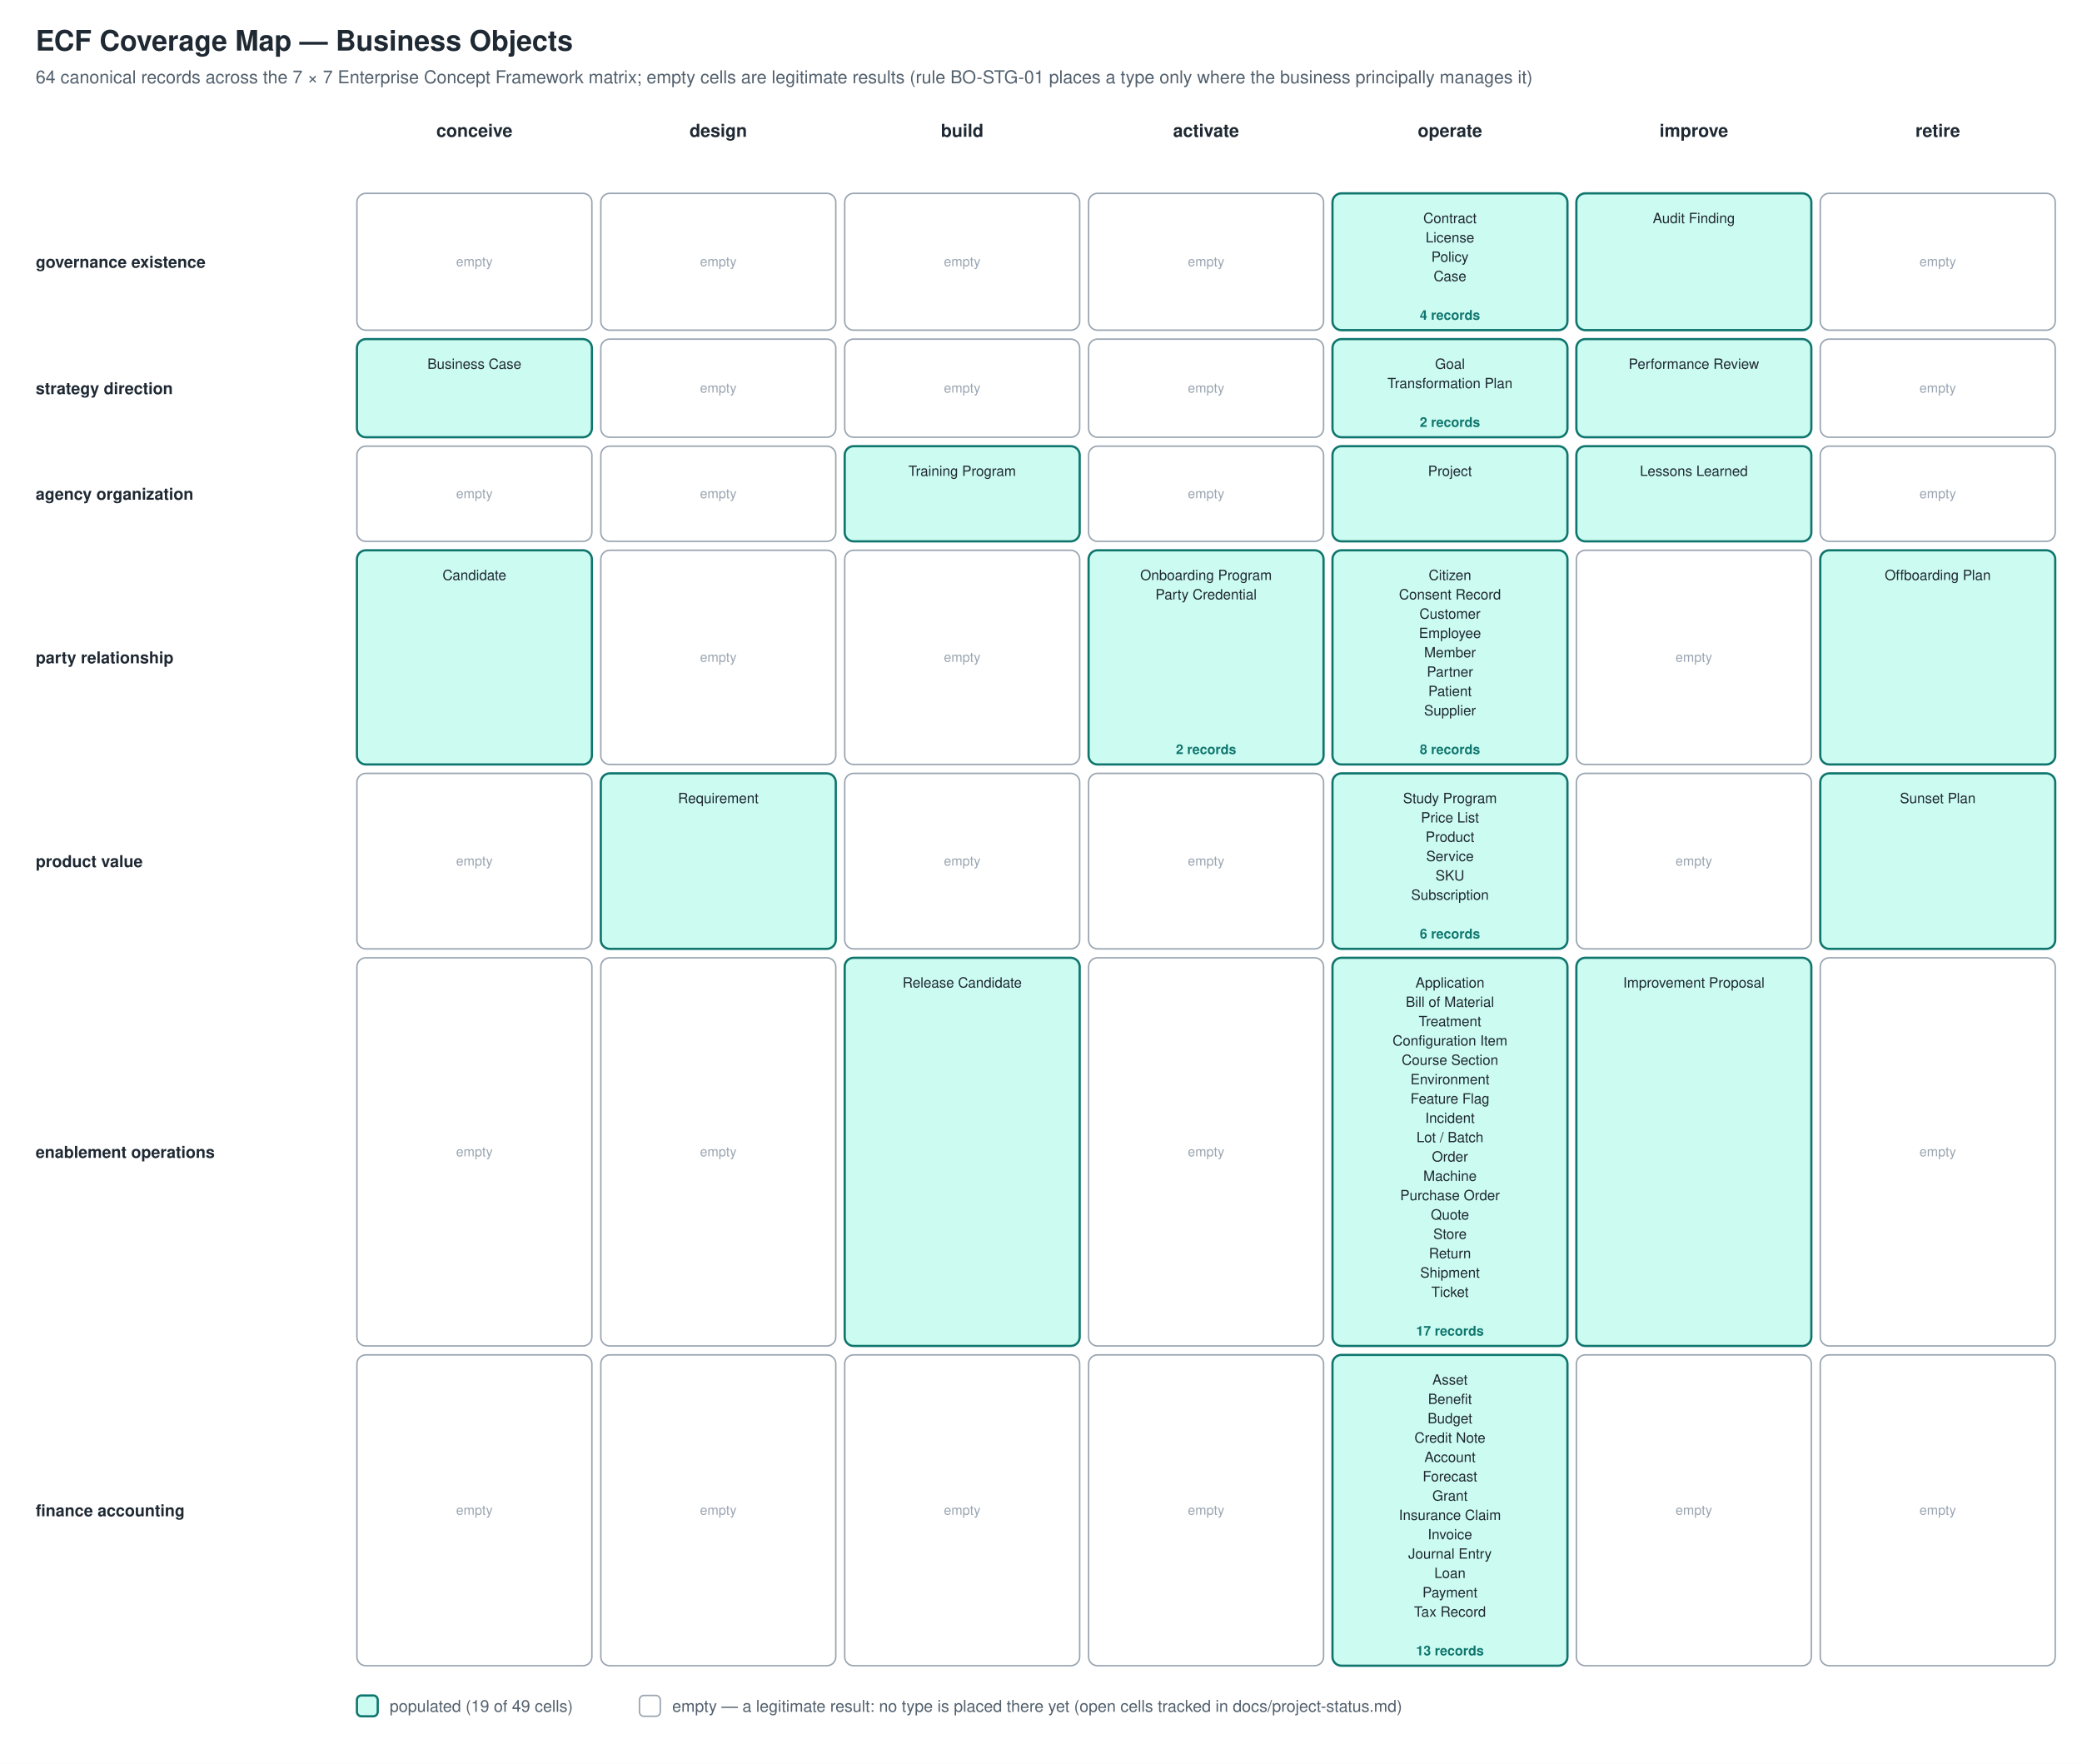
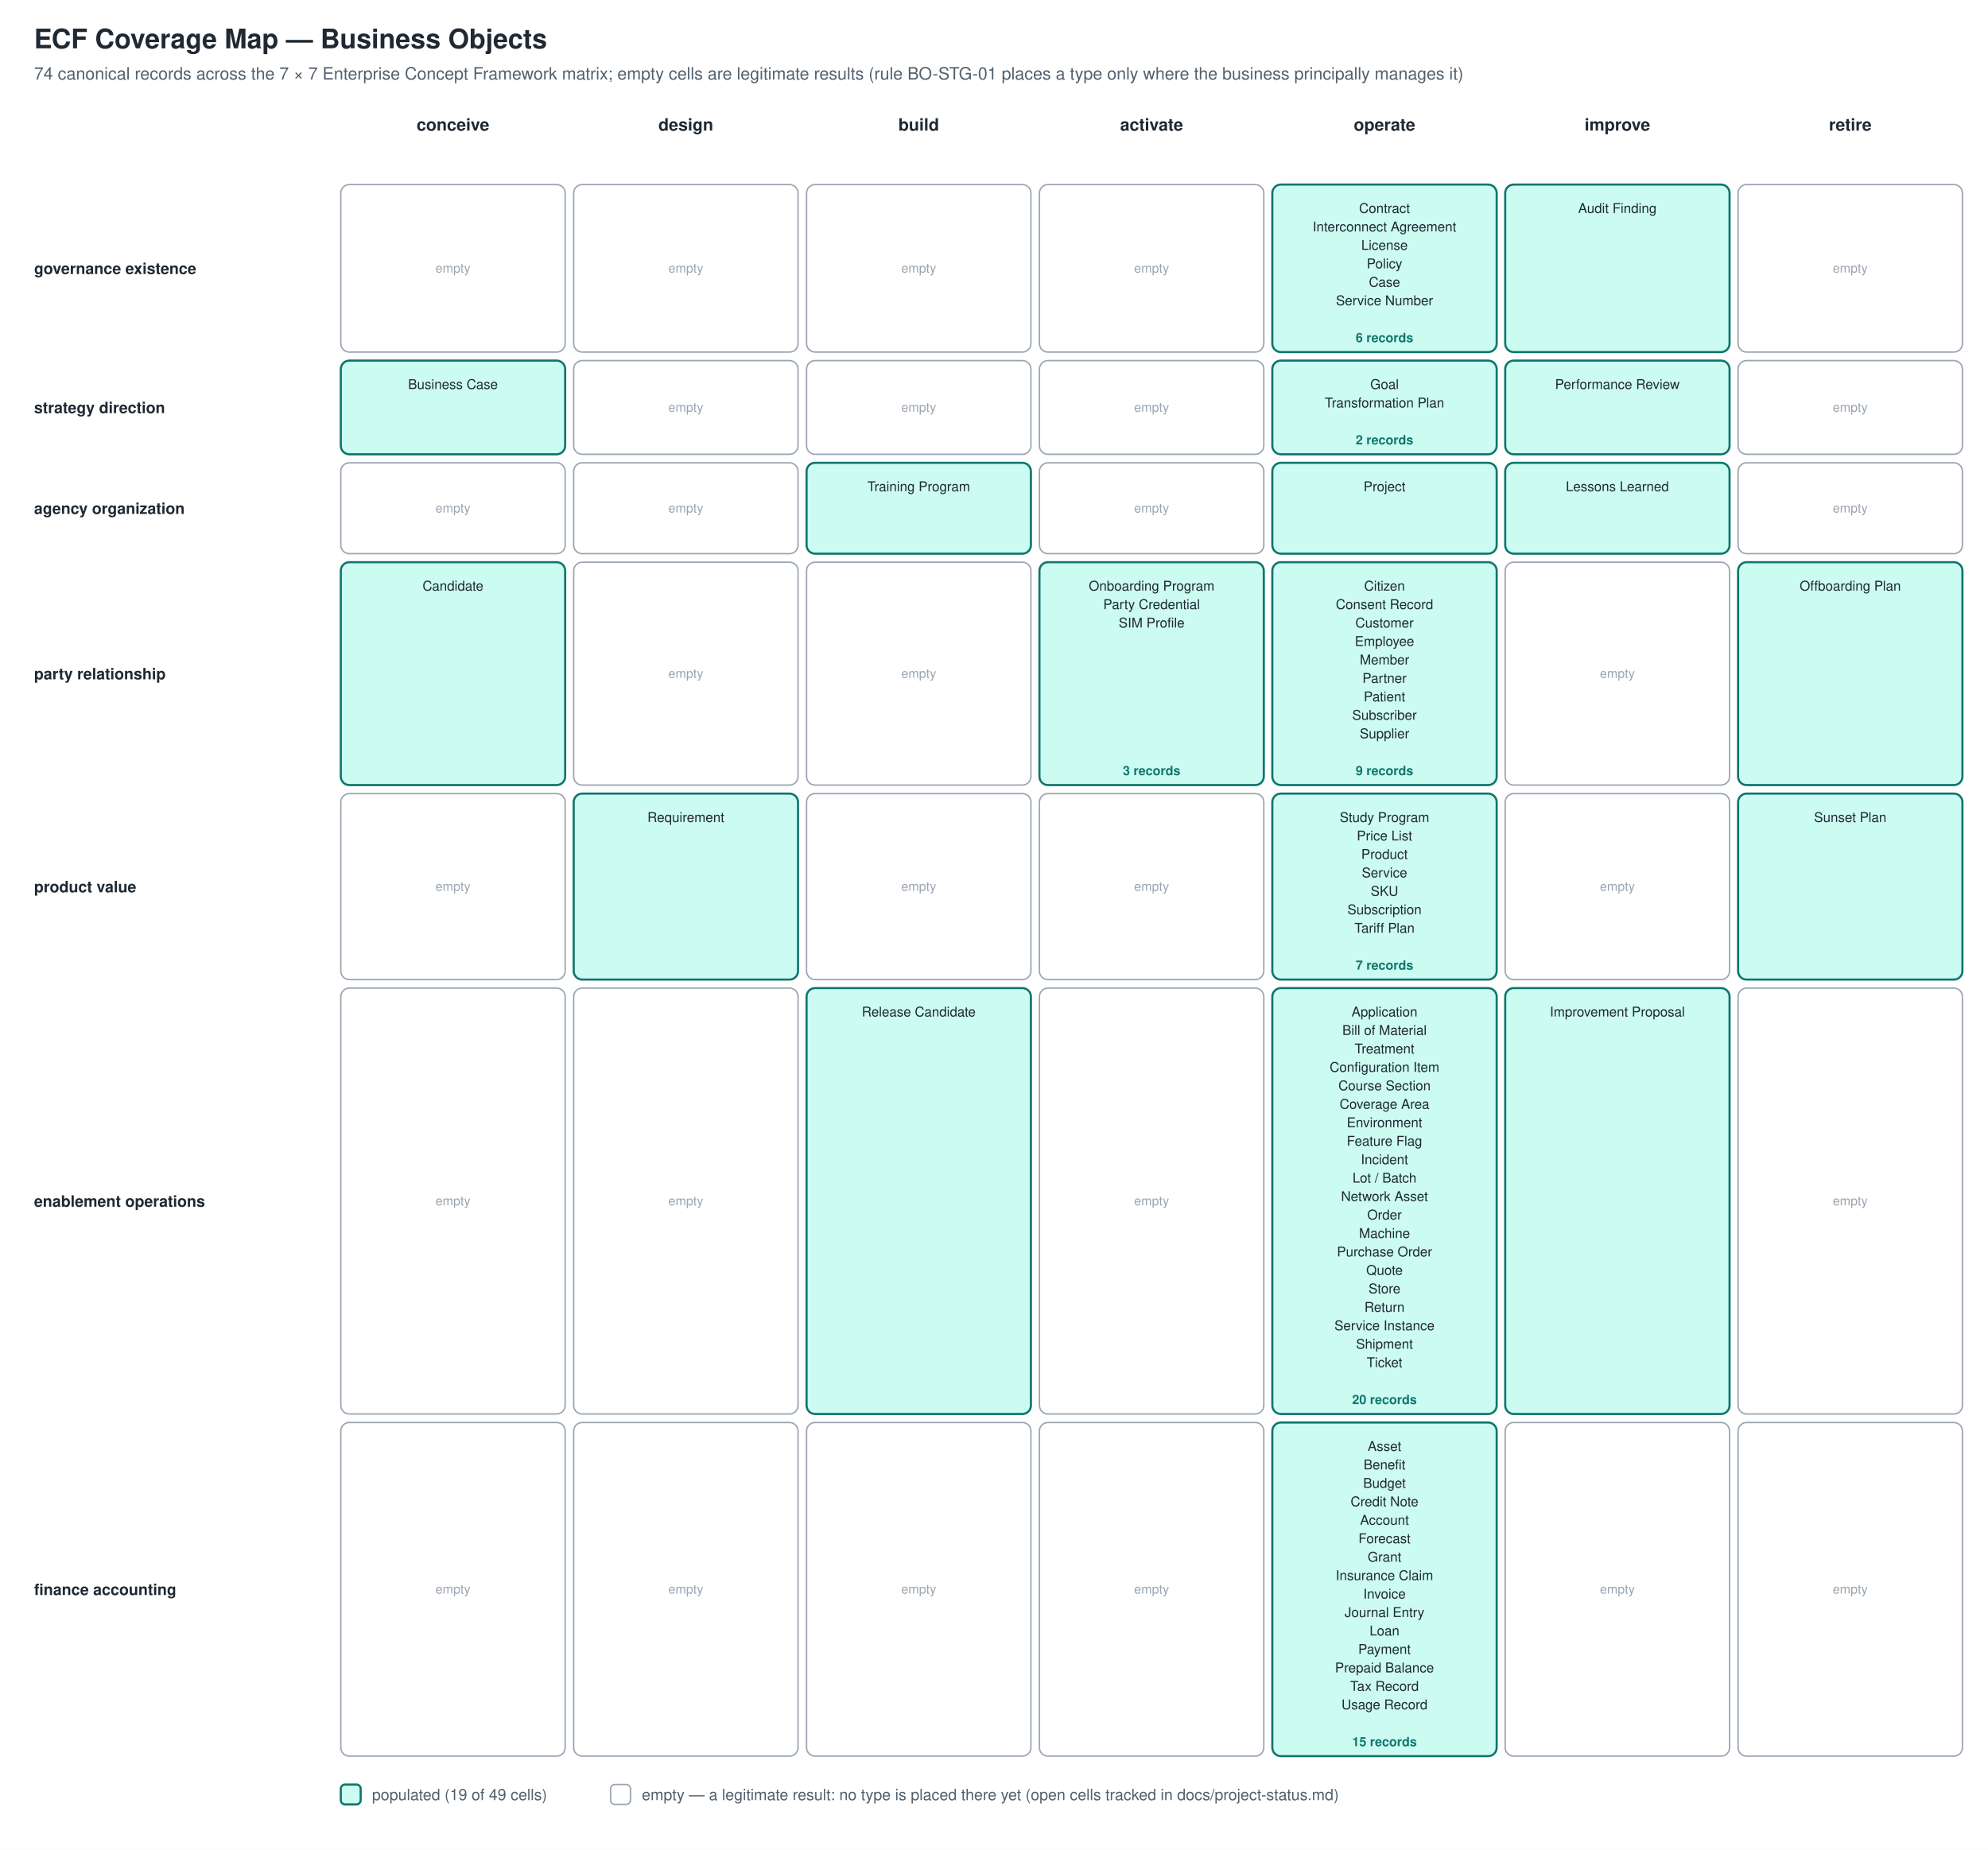
- <svg xmlns="http://www.w3.org/2000/svg" width="1400" height="1186" viewBox="0 0 1400 1186">
-   <rect width="1400" height="1186" fill="#ffffff" />
+ <svg xmlns="http://www.w3.org/2000/svg" width="1400" height="1303" viewBox="0 0 1400 1303">
+   <rect width="1400" height="1303" fill="#ffffff" />
  <text x="24" y="34" font-family="Helvetica,Arial,sans-serif" font-size="19" fill="#1f2933" font-weight="600">ECF Coverage Map — Business Objects</text>
-   <text x="24" y="56" font-family="Helvetica,Arial,sans-serif" font-size="12" fill="#52606d">64 canonical records across the 7 × 7 Enterprise Concept Framework matrix; empty cells are legitimate results (rule BO-STG-01 places a type only where the business principally manages it)</text>
+   <text x="24" y="56" font-family="Helvetica,Arial,sans-serif" font-size="12" fill="#52606d">74 canonical records across the 7 × 7 Enterprise Concept Framework matrix; empty cells are legitimate results (rule BO-STG-01 places a type only where the business principally manages it)</text>
  <text x="319.0" y="92" font-family="Helvetica,Arial,sans-serif" font-size="12" fill="#1f2933" text-anchor="middle" font-weight="600">conceive</text>
  <text x="483.0" y="92" font-family="Helvetica,Arial,sans-serif" font-size="12" fill="#1f2933" text-anchor="middle" font-weight="600">design</text>
  <text x="647.0" y="92" font-family="Helvetica,Arial,sans-serif" font-size="12" fill="#1f2933" text-anchor="middle" font-weight="600">build</text>
  <text x="811.0" y="92" font-family="Helvetica,Arial,sans-serif" font-size="12" fill="#1f2933" text-anchor="middle" font-weight="600">activate</text>
  <text x="975.0" y="92" font-family="Helvetica,Arial,sans-serif" font-size="12" fill="#1f2933" text-anchor="middle" font-weight="600">operate</text>
  <text x="1139.0" y="92" font-family="Helvetica,Arial,sans-serif" font-size="12" fill="#1f2933" text-anchor="middle" font-weight="600">improve</text>
  <text x="1303.0" y="92" font-family="Helvetica,Arial,sans-serif" font-size="12" fill="#1f2933" text-anchor="middle" font-weight="600">retire</text>
-   <text x="24" y="180.0" font-family="Helvetica,Arial,sans-serif" font-size="11" fill="#1f2933" font-weight="600">governance existence</text>
-   <rect x="240" y="130" width="158" height="92" rx="6" fill="#ffffff" stroke="#9aa5b1" stroke-width="1" />
-   <text x="319.0" y="179.0" font-family="Helvetica,Arial,sans-serif" font-size="9" fill="#9aa5b1" text-anchor="middle">empty</text>
-   <rect x="404" y="130" width="158" height="92" rx="6" fill="#ffffff" stroke="#9aa5b1" stroke-width="1" />
-   <text x="483.0" y="179.0" font-family="Helvetica,Arial,sans-serif" font-size="9" fill="#9aa5b1" text-anchor="middle">empty</text>
-   <rect x="568" y="130" width="158" height="92" rx="6" fill="#ffffff" stroke="#9aa5b1" stroke-width="1" />
-   <text x="647.0" y="179.0" font-family="Helvetica,Arial,sans-serif" font-size="9" fill="#9aa5b1" text-anchor="middle">empty</text>
-   <rect x="732" y="130" width="158" height="92" rx="6" fill="#ffffff" stroke="#9aa5b1" stroke-width="1" />
-   <text x="811.0" y="179.0" font-family="Helvetica,Arial,sans-serif" font-size="9" fill="#9aa5b1" text-anchor="middle">empty</text>
-   <rect x="896" y="130" width="158" height="92" rx="6" fill="#ccfbf1" stroke="#0f766e" stroke-width="1.5" />
+   <text x="24" y="193.0" font-family="Helvetica,Arial,sans-serif" font-size="11" fill="#1f2933" font-weight="600">governance existence</text>
+   <rect x="240" y="130" width="158" height="118" rx="6" fill="#ffffff" stroke="#9aa5b1" stroke-width="1" />
+   <text x="319.0" y="192.0" font-family="Helvetica,Arial,sans-serif" font-size="9" fill="#9aa5b1" text-anchor="middle">empty</text>
+   <rect x="404" y="130" width="158" height="118" rx="6" fill="#ffffff" stroke="#9aa5b1" stroke-width="1" />
+   <text x="483.0" y="192.0" font-family="Helvetica,Arial,sans-serif" font-size="9" fill="#9aa5b1" text-anchor="middle">empty</text>
+   <rect x="568" y="130" width="158" height="118" rx="6" fill="#ffffff" stroke="#9aa5b1" stroke-width="1" />
+   <text x="647.0" y="192.0" font-family="Helvetica,Arial,sans-serif" font-size="9" fill="#9aa5b1" text-anchor="middle">empty</text>
+   <rect x="732" y="130" width="158" height="118" rx="6" fill="#ffffff" stroke="#9aa5b1" stroke-width="1" />
+   <text x="811.0" y="192.0" font-family="Helvetica,Arial,sans-serif" font-size="9" fill="#9aa5b1" text-anchor="middle">empty</text>
+   <rect x="896" y="130" width="158" height="118" rx="6" fill="#ccfbf1" stroke="#0f766e" stroke-width="1.5" />
  <text x="975.0" y="150" font-family="Helvetica,Arial,sans-serif" font-size="9.5" fill="#1f2933" text-anchor="middle">Contract</text>
-   <text x="975.0" y="163" font-family="Helvetica,Arial,sans-serif" font-size="9.5" fill="#1f2933" text-anchor="middle">License</text>
-   <text x="975.0" y="176" font-family="Helvetica,Arial,sans-serif" font-size="9.5" fill="#1f2933" text-anchor="middle">Policy</text>
-   <text x="975.0" y="189" font-family="Helvetica,Arial,sans-serif" font-size="9.5" fill="#1f2933" text-anchor="middle">Case</text>
-   <text x="975.0" y="215" font-family="Helvetica,Arial,sans-serif" font-size="9" fill="#0f766e" text-anchor="middle" font-weight="600">4 records</text>
-   <rect x="1060" y="130" width="158" height="92" rx="6" fill="#ccfbf1" stroke="#0f766e" stroke-width="1.5" />
+   <text x="975.0" y="163" font-family="Helvetica,Arial,sans-serif" font-size="9.5" fill="#1f2933" text-anchor="middle">Interconnect Agreement</text>
+   <text x="975.0" y="176" font-family="Helvetica,Arial,sans-serif" font-size="9.5" fill="#1f2933" text-anchor="middle">License</text>
+   <text x="975.0" y="189" font-family="Helvetica,Arial,sans-serif" font-size="9.5" fill="#1f2933" text-anchor="middle">Policy</text>
+   <text x="975.0" y="202" font-family="Helvetica,Arial,sans-serif" font-size="9.5" fill="#1f2933" text-anchor="middle">Case</text>
+   <text x="975.0" y="215" font-family="Helvetica,Arial,sans-serif" font-size="9.5" fill="#1f2933" text-anchor="middle">Service Number</text>
+   <text x="975.0" y="241" font-family="Helvetica,Arial,sans-serif" font-size="9" fill="#0f766e" text-anchor="middle" font-weight="600">6 records</text>
+   <rect x="1060" y="130" width="158" height="118" rx="6" fill="#ccfbf1" stroke="#0f766e" stroke-width="1.5" />
  <text x="1139.0" y="150" font-family="Helvetica,Arial,sans-serif" font-size="9.5" fill="#1f2933" text-anchor="middle">Audit Finding</text>
-   <rect x="1224" y="130" width="158" height="92" rx="6" fill="#ffffff" stroke="#9aa5b1" stroke-width="1" />
-   <text x="1303.0" y="179.0" font-family="Helvetica,Arial,sans-serif" font-size="9" fill="#9aa5b1" text-anchor="middle">empty</text>
-   <text x="24" y="265.0" font-family="Helvetica,Arial,sans-serif" font-size="11" fill="#1f2933" font-weight="600">strategy direction</text>
-   <rect x="240" y="228" width="158" height="66" rx="6" fill="#ccfbf1" stroke="#0f766e" stroke-width="1.5" />
-   <text x="319.0" y="248" font-family="Helvetica,Arial,sans-serif" font-size="9.5" fill="#1f2933" text-anchor="middle">Business Case</text>
-   <rect x="404" y="228" width="158" height="66" rx="6" fill="#ffffff" stroke="#9aa5b1" stroke-width="1" />
-   <text x="483.0" y="264.0" font-family="Helvetica,Arial,sans-serif" font-size="9" fill="#9aa5b1" text-anchor="middle">empty</text>
-   <rect x="568" y="228" width="158" height="66" rx="6" fill="#ffffff" stroke="#9aa5b1" stroke-width="1" />
-   <text x="647.0" y="264.0" font-family="Helvetica,Arial,sans-serif" font-size="9" fill="#9aa5b1" text-anchor="middle">empty</text>
-   <rect x="732" y="228" width="158" height="66" rx="6" fill="#ffffff" stroke="#9aa5b1" stroke-width="1" />
-   <text x="811.0" y="264.0" font-family="Helvetica,Arial,sans-serif" font-size="9" fill="#9aa5b1" text-anchor="middle">empty</text>
-   <rect x="896" y="228" width="158" height="66" rx="6" fill="#ccfbf1" stroke="#0f766e" stroke-width="1.5" />
-   <text x="975.0" y="248" font-family="Helvetica,Arial,sans-serif" font-size="9.5" fill="#1f2933" text-anchor="middle">Goal</text>
-   <text x="975.0" y="261" font-family="Helvetica,Arial,sans-serif" font-size="9.5" fill="#1f2933" text-anchor="middle">Transformation Plan</text>
-   <text x="975.0" y="287" font-family="Helvetica,Arial,sans-serif" font-size="9" fill="#0f766e" text-anchor="middle" font-weight="600">2 records</text>
-   <rect x="1060" y="228" width="158" height="66" rx="6" fill="#ccfbf1" stroke="#0f766e" stroke-width="1.5" />
-   <text x="1139.0" y="248" font-family="Helvetica,Arial,sans-serif" font-size="9.5" fill="#1f2933" text-anchor="middle">Performance Review</text>
-   <rect x="1224" y="228" width="158" height="66" rx="6" fill="#ffffff" stroke="#9aa5b1" stroke-width="1" />
-   <text x="1303.0" y="264.0" font-family="Helvetica,Arial,sans-serif" font-size="9" fill="#9aa5b1" text-anchor="middle">empty</text>
-   <text x="24" y="336.0" font-family="Helvetica,Arial,sans-serif" font-size="11" fill="#1f2933" font-weight="600">agency organization</text>
-   <rect x="240" y="300" width="158" height="64" rx="6" fill="#ffffff" stroke="#9aa5b1" stroke-width="1" />
-   <text x="319.0" y="335.0" font-family="Helvetica,Arial,sans-serif" font-size="9" fill="#9aa5b1" text-anchor="middle">empty</text>
-   <rect x="404" y="300" width="158" height="64" rx="6" fill="#ffffff" stroke="#9aa5b1" stroke-width="1" />
-   <text x="483.0" y="335.0" font-family="Helvetica,Arial,sans-serif" font-size="9" fill="#9aa5b1" text-anchor="middle">empty</text>
-   <rect x="568" y="300" width="158" height="64" rx="6" fill="#ccfbf1" stroke="#0f766e" stroke-width="1.5" />
-   <text x="647.0" y="320" font-family="Helvetica,Arial,sans-serif" font-size="9.5" fill="#1f2933" text-anchor="middle">Training Program</text>
-   <rect x="732" y="300" width="158" height="64" rx="6" fill="#ffffff" stroke="#9aa5b1" stroke-width="1" />
-   <text x="811.0" y="335.0" font-family="Helvetica,Arial,sans-serif" font-size="9" fill="#9aa5b1" text-anchor="middle">empty</text>
-   <rect x="896" y="300" width="158" height="64" rx="6" fill="#ccfbf1" stroke="#0f766e" stroke-width="1.5" />
-   <text x="975.0" y="320" font-family="Helvetica,Arial,sans-serif" font-size="9.5" fill="#1f2933" text-anchor="middle">Project</text>
-   <rect x="1060" y="300" width="158" height="64" rx="6" fill="#ccfbf1" stroke="#0f766e" stroke-width="1.5" />
-   <text x="1139.0" y="320" font-family="Helvetica,Arial,sans-serif" font-size="9.5" fill="#1f2933" text-anchor="middle">Lessons Learned</text>
-   <rect x="1224" y="300" width="158" height="64" rx="6" fill="#ffffff" stroke="#9aa5b1" stroke-width="1" />
-   <text x="1303.0" y="335.0" font-family="Helvetica,Arial,sans-serif" font-size="9" fill="#9aa5b1" text-anchor="middle">empty</text>
-   <text x="24" y="446.0" font-family="Helvetica,Arial,sans-serif" font-size="11" fill="#1f2933" font-weight="600">party relationship</text>
-   <rect x="240" y="370" width="158" height="144" rx="6" fill="#ccfbf1" stroke="#0f766e" stroke-width="1.5" />
-   <text x="319.0" y="390" font-family="Helvetica,Arial,sans-serif" font-size="9.5" fill="#1f2933" text-anchor="middle">Candidate</text>
-   <rect x="404" y="370" width="158" height="144" rx="6" fill="#ffffff" stroke="#9aa5b1" stroke-width="1" />
-   <text x="483.0" y="445.0" font-family="Helvetica,Arial,sans-serif" font-size="9" fill="#9aa5b1" text-anchor="middle">empty</text>
-   <rect x="568" y="370" width="158" height="144" rx="6" fill="#ffffff" stroke="#9aa5b1" stroke-width="1" />
-   <text x="647.0" y="445.0" font-family="Helvetica,Arial,sans-serif" font-size="9" fill="#9aa5b1" text-anchor="middle">empty</text>
-   <rect x="732" y="370" width="158" height="144" rx="6" fill="#ccfbf1" stroke="#0f766e" stroke-width="1.5" />
-   <text x="811.0" y="390" font-family="Helvetica,Arial,sans-serif" font-size="9.5" fill="#1f2933" text-anchor="middle">Onboarding Program</text>
-   <text x="811.0" y="403" font-family="Helvetica,Arial,sans-serif" font-size="9.5" fill="#1f2933" text-anchor="middle">Party Credential</text>
-   <text x="811.0" y="507" font-family="Helvetica,Arial,sans-serif" font-size="9" fill="#0f766e" text-anchor="middle" font-weight="600">2 records</text>
-   <rect x="896" y="370" width="158" height="144" rx="6" fill="#ccfbf1" stroke="#0f766e" stroke-width="1.5" />
-   <text x="975.0" y="390" font-family="Helvetica,Arial,sans-serif" font-size="9.5" fill="#1f2933" text-anchor="middle">Citizen</text>
-   <text x="975.0" y="403" font-family="Helvetica,Arial,sans-serif" font-size="9.5" fill="#1f2933" text-anchor="middle">Consent Record</text>
-   <text x="975.0" y="416" font-family="Helvetica,Arial,sans-serif" font-size="9.5" fill="#1f2933" text-anchor="middle">Customer</text>
-   <text x="975.0" y="429" font-family="Helvetica,Arial,sans-serif" font-size="9.5" fill="#1f2933" text-anchor="middle">Employee</text>
-   <text x="975.0" y="442" font-family="Helvetica,Arial,sans-serif" font-size="9.5" fill="#1f2933" text-anchor="middle">Member</text>
-   <text x="975.0" y="455" font-family="Helvetica,Arial,sans-serif" font-size="9.5" fill="#1f2933" text-anchor="middle">Partner</text>
-   <text x="975.0" y="468" font-family="Helvetica,Arial,sans-serif" font-size="9.5" fill="#1f2933" text-anchor="middle">Patient</text>
-   <text x="975.0" y="481" font-family="Helvetica,Arial,sans-serif" font-size="9.5" fill="#1f2933" text-anchor="middle">Supplier</text>
-   <text x="975.0" y="507" font-family="Helvetica,Arial,sans-serif" font-size="9" fill="#0f766e" text-anchor="middle" font-weight="600">8 records</text>
-   <rect x="1060" y="370" width="158" height="144" rx="6" fill="#ffffff" stroke="#9aa5b1" stroke-width="1" />
-   <text x="1139.0" y="445.0" font-family="Helvetica,Arial,sans-serif" font-size="9" fill="#9aa5b1" text-anchor="middle">empty</text>
-   <rect x="1224" y="370" width="158" height="144" rx="6" fill="#ccfbf1" stroke="#0f766e" stroke-width="1.5" />
-   <text x="1303.0" y="390" font-family="Helvetica,Arial,sans-serif" font-size="9.5" fill="#1f2933" text-anchor="middle">Offboarding Plan</text>
-   <text x="24" y="583.0" font-family="Helvetica,Arial,sans-serif" font-size="11" fill="#1f2933" font-weight="600">product value</text>
-   <rect x="240" y="520" width="158" height="118" rx="6" fill="#ffffff" stroke="#9aa5b1" stroke-width="1" />
-   <text x="319.0" y="582.0" font-family="Helvetica,Arial,sans-serif" font-size="9" fill="#9aa5b1" text-anchor="middle">empty</text>
-   <rect x="404" y="520" width="158" height="118" rx="6" fill="#ccfbf1" stroke="#0f766e" stroke-width="1.5" />
-   <text x="483.0" y="540" font-family="Helvetica,Arial,sans-serif" font-size="9.5" fill="#1f2933" text-anchor="middle">Requirement</text>
-   <rect x="568" y="520" width="158" height="118" rx="6" fill="#ffffff" stroke="#9aa5b1" stroke-width="1" />
-   <text x="647.0" y="582.0" font-family="Helvetica,Arial,sans-serif" font-size="9" fill="#9aa5b1" text-anchor="middle">empty</text>
-   <rect x="732" y="520" width="158" height="118" rx="6" fill="#ffffff" stroke="#9aa5b1" stroke-width="1" />
-   <text x="811.0" y="582.0" font-family="Helvetica,Arial,sans-serif" font-size="9" fill="#9aa5b1" text-anchor="middle">empty</text>
-   <rect x="896" y="520" width="158" height="118" rx="6" fill="#ccfbf1" stroke="#0f766e" stroke-width="1.5" />
-   <text x="975.0" y="540" font-family="Helvetica,Arial,sans-serif" font-size="9.5" fill="#1f2933" text-anchor="middle">Study Program</text>
-   <text x="975.0" y="553" font-family="Helvetica,Arial,sans-serif" font-size="9.5" fill="#1f2933" text-anchor="middle">Price List</text>
-   <text x="975.0" y="566" font-family="Helvetica,Arial,sans-serif" font-size="9.5" fill="#1f2933" text-anchor="middle">Product</text>
-   <text x="975.0" y="579" font-family="Helvetica,Arial,sans-serif" font-size="9.5" fill="#1f2933" text-anchor="middle">Service</text>
-   <text x="975.0" y="592" font-family="Helvetica,Arial,sans-serif" font-size="9.5" fill="#1f2933" text-anchor="middle">SKU</text>
-   <text x="975.0" y="605" font-family="Helvetica,Arial,sans-serif" font-size="9.5" fill="#1f2933" text-anchor="middle">Subscription</text>
-   <text x="975.0" y="631" font-family="Helvetica,Arial,sans-serif" font-size="9" fill="#0f766e" text-anchor="middle" font-weight="600">6 records</text>
-   <rect x="1060" y="520" width="158" height="118" rx="6" fill="#ffffff" stroke="#9aa5b1" stroke-width="1" />
-   <text x="1139.0" y="582.0" font-family="Helvetica,Arial,sans-serif" font-size="9" fill="#9aa5b1" text-anchor="middle">empty</text>
-   <rect x="1224" y="520" width="158" height="118" rx="6" fill="#ccfbf1" stroke="#0f766e" stroke-width="1.5" />
-   <text x="1303.0" y="540" font-family="Helvetica,Arial,sans-serif" font-size="9.5" fill="#1f2933" text-anchor="middle">Sunset Plan</text>
-   <text x="24" y="778.5" font-family="Helvetica,Arial,sans-serif" font-size="11" fill="#1f2933" font-weight="600">enablement operations</text>
-   <rect x="240" y="644" width="158" height="261" rx="6" fill="#ffffff" stroke="#9aa5b1" stroke-width="1" />
-   <text x="319.0" y="777.5" font-family="Helvetica,Arial,sans-serif" font-size="9" fill="#9aa5b1" text-anchor="middle">empty</text>
-   <rect x="404" y="644" width="158" height="261" rx="6" fill="#ffffff" stroke="#9aa5b1" stroke-width="1" />
-   <text x="483.0" y="777.5" font-family="Helvetica,Arial,sans-serif" font-size="9" fill="#9aa5b1" text-anchor="middle">empty</text>
-   <rect x="568" y="644" width="158" height="261" rx="6" fill="#ccfbf1" stroke="#0f766e" stroke-width="1.5" />
-   <text x="647.0" y="664" font-family="Helvetica,Arial,sans-serif" font-size="9.5" fill="#1f2933" text-anchor="middle">Release Candidate</text>
-   <rect x="732" y="644" width="158" height="261" rx="6" fill="#ffffff" stroke="#9aa5b1" stroke-width="1" />
-   <text x="811.0" y="777.5" font-family="Helvetica,Arial,sans-serif" font-size="9" fill="#9aa5b1" text-anchor="middle">empty</text>
-   <rect x="896" y="644" width="158" height="261" rx="6" fill="#ccfbf1" stroke="#0f766e" stroke-width="1.5" />
-   <text x="975.0" y="664" font-family="Helvetica,Arial,sans-serif" font-size="9.5" fill="#1f2933" text-anchor="middle">Application</text>
-   <text x="975.0" y="677" font-family="Helvetica,Arial,sans-serif" font-size="9.5" fill="#1f2933" text-anchor="middle">Bill of Material</text>
-   <text x="975.0" y="690" font-family="Helvetica,Arial,sans-serif" font-size="9.5" fill="#1f2933" text-anchor="middle">Treatment</text>
-   <text x="975.0" y="703" font-family="Helvetica,Arial,sans-serif" font-size="9.5" fill="#1f2933" text-anchor="middle">Configuration Item</text>
-   <text x="975.0" y="716" font-family="Helvetica,Arial,sans-serif" font-size="9.5" fill="#1f2933" text-anchor="middle">Course Section</text>
-   <text x="975.0" y="729" font-family="Helvetica,Arial,sans-serif" font-size="9.5" fill="#1f2933" text-anchor="middle">Environment</text>
-   <text x="975.0" y="742" font-family="Helvetica,Arial,sans-serif" font-size="9.5" fill="#1f2933" text-anchor="middle">Feature Flag</text>
-   <text x="975.0" y="755" font-family="Helvetica,Arial,sans-serif" font-size="9.5" fill="#1f2933" text-anchor="middle">Incident</text>
-   <text x="975.0" y="768" font-family="Helvetica,Arial,sans-serif" font-size="9.5" fill="#1f2933" text-anchor="middle">Lot / Batch</text>
-   <text x="975.0" y="781" font-family="Helvetica,Arial,sans-serif" font-size="9.5" fill="#1f2933" text-anchor="middle">Order</text>
-   <text x="975.0" y="794" font-family="Helvetica,Arial,sans-serif" font-size="9.5" fill="#1f2933" text-anchor="middle">Machine</text>
-   <text x="975.0" y="807" font-family="Helvetica,Arial,sans-serif" font-size="9.5" fill="#1f2933" text-anchor="middle">Purchase Order</text>
-   <text x="975.0" y="820" font-family="Helvetica,Arial,sans-serif" font-size="9.5" fill="#1f2933" text-anchor="middle">Quote</text>
-   <text x="975.0" y="833" font-family="Helvetica,Arial,sans-serif" font-size="9.5" fill="#1f2933" text-anchor="middle">Store</text>
-   <text x="975.0" y="846" font-family="Helvetica,Arial,sans-serif" font-size="9.5" fill="#1f2933" text-anchor="middle">Return</text>
-   <text x="975.0" y="859" font-family="Helvetica,Arial,sans-serif" font-size="9.5" fill="#1f2933" text-anchor="middle">Shipment</text>
-   <text x="975.0" y="872" font-family="Helvetica,Arial,sans-serif" font-size="9.5" fill="#1f2933" text-anchor="middle">Ticket</text>
-   <text x="975.0" y="898" font-family="Helvetica,Arial,sans-serif" font-size="9" fill="#0f766e" text-anchor="middle" font-weight="600">17 records</text>
-   <rect x="1060" y="644" width="158" height="261" rx="6" fill="#ccfbf1" stroke="#0f766e" stroke-width="1.5" />
-   <text x="1139.0" y="664" font-family="Helvetica,Arial,sans-serif" font-size="9.5" fill="#1f2933" text-anchor="middle">Improvement Proposal</text>
-   <rect x="1224" y="644" width="158" height="261" rx="6" fill="#ffffff" stroke="#9aa5b1" stroke-width="1" />
-   <text x="1303.0" y="777.5" font-family="Helvetica,Arial,sans-serif" font-size="9" fill="#9aa5b1" text-anchor="middle">empty</text>
-   <text x="24" y="1019.5" font-family="Helvetica,Arial,sans-serif" font-size="11" fill="#1f2933" font-weight="600">finance accounting</text>
-   <rect x="240" y="911" width="158" height="209" rx="6" fill="#ffffff" stroke="#9aa5b1" stroke-width="1" />
-   <text x="319.0" y="1018.5" font-family="Helvetica,Arial,sans-serif" font-size="9" fill="#9aa5b1" text-anchor="middle">empty</text>
-   <rect x="404" y="911" width="158" height="209" rx="6" fill="#ffffff" stroke="#9aa5b1" stroke-width="1" />
-   <text x="483.0" y="1018.5" font-family="Helvetica,Arial,sans-serif" font-size="9" fill="#9aa5b1" text-anchor="middle">empty</text>
-   <rect x="568" y="911" width="158" height="209" rx="6" fill="#ffffff" stroke="#9aa5b1" stroke-width="1" />
-   <text x="647.0" y="1018.5" font-family="Helvetica,Arial,sans-serif" font-size="9" fill="#9aa5b1" text-anchor="middle">empty</text>
-   <rect x="732" y="911" width="158" height="209" rx="6" fill="#ffffff" stroke="#9aa5b1" stroke-width="1" />
-   <text x="811.0" y="1018.5" font-family="Helvetica,Arial,sans-serif" font-size="9" fill="#9aa5b1" text-anchor="middle">empty</text>
-   <rect x="896" y="911" width="158" height="209" rx="6" fill="#ccfbf1" stroke="#0f766e" stroke-width="1.5" />
-   <text x="975.0" y="931" font-family="Helvetica,Arial,sans-serif" font-size="9.5" fill="#1f2933" text-anchor="middle">Asset</text>
-   <text x="975.0" y="944" font-family="Helvetica,Arial,sans-serif" font-size="9.5" fill="#1f2933" text-anchor="middle">Benefit</text>
-   <text x="975.0" y="957" font-family="Helvetica,Arial,sans-serif" font-size="9.5" fill="#1f2933" text-anchor="middle">Budget</text>
-   <text x="975.0" y="970" font-family="Helvetica,Arial,sans-serif" font-size="9.5" fill="#1f2933" text-anchor="middle">Credit Note</text>
-   <text x="975.0" y="983" font-family="Helvetica,Arial,sans-serif" font-size="9.5" fill="#1f2933" text-anchor="middle">Account</text>
-   <text x="975.0" y="996" font-family="Helvetica,Arial,sans-serif" font-size="9.5" fill="#1f2933" text-anchor="middle">Forecast</text>
-   <text x="975.0" y="1009" font-family="Helvetica,Arial,sans-serif" font-size="9.5" fill="#1f2933" text-anchor="middle">Grant</text>
-   <text x="975.0" y="1022" font-family="Helvetica,Arial,sans-serif" font-size="9.5" fill="#1f2933" text-anchor="middle">Insurance Claim</text>
-   <text x="975.0" y="1035" font-family="Helvetica,Arial,sans-serif" font-size="9.5" fill="#1f2933" text-anchor="middle">Invoice</text>
-   <text x="975.0" y="1048" font-family="Helvetica,Arial,sans-serif" font-size="9.5" fill="#1f2933" text-anchor="middle">Journal Entry</text>
-   <text x="975.0" y="1061" font-family="Helvetica,Arial,sans-serif" font-size="9.5" fill="#1f2933" text-anchor="middle">Loan</text>
-   <text x="975.0" y="1074" font-family="Helvetica,Arial,sans-serif" font-size="9.5" fill="#1f2933" text-anchor="middle">Payment</text>
-   <text x="975.0" y="1087" font-family="Helvetica,Arial,sans-serif" font-size="9.5" fill="#1f2933" text-anchor="middle">Tax Record</text>
-   <text x="975.0" y="1113" font-family="Helvetica,Arial,sans-serif" font-size="9" fill="#0f766e" text-anchor="middle" font-weight="600">13 records</text>
-   <rect x="1060" y="911" width="158" height="209" rx="6" fill="#ffffff" stroke="#9aa5b1" stroke-width="1" />
-   <text x="1139.0" y="1018.5" font-family="Helvetica,Arial,sans-serif" font-size="9" fill="#9aa5b1" text-anchor="middle">empty</text>
-   <rect x="1224" y="911" width="158" height="209" rx="6" fill="#ffffff" stroke="#9aa5b1" stroke-width="1" />
-   <text x="1303.0" y="1018.5" font-family="Helvetica,Arial,sans-serif" font-size="9" fill="#9aa5b1" text-anchor="middle">empty</text>
-   <rect x="240" y="1140" width="14" height="14" rx="3" fill="#ccfbf1" stroke="#0f766e" stroke-width="1.5" />
-   <text x="262" y="1151" font-family="Helvetica,Arial,sans-serif" font-size="11" fill="#52606d">populated (19 of 49 cells)</text>
-   <rect x="430" y="1140" width="14" height="14" rx="3" fill="#ffffff" stroke="#9aa5b1" stroke-width="1" />
-   <text x="452" y="1151" font-family="Helvetica,Arial,sans-serif" font-size="11" fill="#52606d">empty — a legitimate result: no type is placed there yet (open cells tracked in docs/project-status.md)</text>
+   <rect x="1224" y="130" width="158" height="118" rx="6" fill="#ffffff" stroke="#9aa5b1" stroke-width="1" />
+   <text x="1303.0" y="192.0" font-family="Helvetica,Arial,sans-serif" font-size="9" fill="#9aa5b1" text-anchor="middle">empty</text>
+   <text x="24" y="291.0" font-family="Helvetica,Arial,sans-serif" font-size="11" fill="#1f2933" font-weight="600">strategy direction</text>
+   <rect x="240" y="254" width="158" height="66" rx="6" fill="#ccfbf1" stroke="#0f766e" stroke-width="1.5" />
+   <text x="319.0" y="274" font-family="Helvetica,Arial,sans-serif" font-size="9.5" fill="#1f2933" text-anchor="middle">Business Case</text>
+   <rect x="404" y="254" width="158" height="66" rx="6" fill="#ffffff" stroke="#9aa5b1" stroke-width="1" />
+   <text x="483.0" y="290.0" font-family="Helvetica,Arial,sans-serif" font-size="9" fill="#9aa5b1" text-anchor="middle">empty</text>
+   <rect x="568" y="254" width="158" height="66" rx="6" fill="#ffffff" stroke="#9aa5b1" stroke-width="1" />
+   <text x="647.0" y="290.0" font-family="Helvetica,Arial,sans-serif" font-size="9" fill="#9aa5b1" text-anchor="middle">empty</text>
+   <rect x="732" y="254" width="158" height="66" rx="6" fill="#ffffff" stroke="#9aa5b1" stroke-width="1" />
+   <text x="811.0" y="290.0" font-family="Helvetica,Arial,sans-serif" font-size="9" fill="#9aa5b1" text-anchor="middle">empty</text>
+   <rect x="896" y="254" width="158" height="66" rx="6" fill="#ccfbf1" stroke="#0f766e" stroke-width="1.5" />
+   <text x="975.0" y="274" font-family="Helvetica,Arial,sans-serif" font-size="9.5" fill="#1f2933" text-anchor="middle">Goal</text>
+   <text x="975.0" y="287" font-family="Helvetica,Arial,sans-serif" font-size="9.5" fill="#1f2933" text-anchor="middle">Transformation Plan</text>
+   <text x="975.0" y="313" font-family="Helvetica,Arial,sans-serif" font-size="9" fill="#0f766e" text-anchor="middle" font-weight="600">2 records</text>
+   <rect x="1060" y="254" width="158" height="66" rx="6" fill="#ccfbf1" stroke="#0f766e" stroke-width="1.5" />
+   <text x="1139.0" y="274" font-family="Helvetica,Arial,sans-serif" font-size="9.5" fill="#1f2933" text-anchor="middle">Performance Review</text>
+   <rect x="1224" y="254" width="158" height="66" rx="6" fill="#ffffff" stroke="#9aa5b1" stroke-width="1" />
+   <text x="1303.0" y="290.0" font-family="Helvetica,Arial,sans-serif" font-size="9" fill="#9aa5b1" text-anchor="middle">empty</text>
+   <text x="24" y="362.0" font-family="Helvetica,Arial,sans-serif" font-size="11" fill="#1f2933" font-weight="600">agency organization</text>
+   <rect x="240" y="326" width="158" height="64" rx="6" fill="#ffffff" stroke="#9aa5b1" stroke-width="1" />
+   <text x="319.0" y="361.0" font-family="Helvetica,Arial,sans-serif" font-size="9" fill="#9aa5b1" text-anchor="middle">empty</text>
+   <rect x="404" y="326" width="158" height="64" rx="6" fill="#ffffff" stroke="#9aa5b1" stroke-width="1" />
+   <text x="483.0" y="361.0" font-family="Helvetica,Arial,sans-serif" font-size="9" fill="#9aa5b1" text-anchor="middle">empty</text>
+   <rect x="568" y="326" width="158" height="64" rx="6" fill="#ccfbf1" stroke="#0f766e" stroke-width="1.5" />
+   <text x="647.0" y="346" font-family="Helvetica,Arial,sans-serif" font-size="9.5" fill="#1f2933" text-anchor="middle">Training Program</text>
+   <rect x="732" y="326" width="158" height="64" rx="6" fill="#ffffff" stroke="#9aa5b1" stroke-width="1" />
+   <text x="811.0" y="361.0" font-family="Helvetica,Arial,sans-serif" font-size="9" fill="#9aa5b1" text-anchor="middle">empty</text>
+   <rect x="896" y="326" width="158" height="64" rx="6" fill="#ccfbf1" stroke="#0f766e" stroke-width="1.5" />
+   <text x="975.0" y="346" font-family="Helvetica,Arial,sans-serif" font-size="9.5" fill="#1f2933" text-anchor="middle">Project</text>
+   <rect x="1060" y="326" width="158" height="64" rx="6" fill="#ccfbf1" stroke="#0f766e" stroke-width="1.5" />
+   <text x="1139.0" y="346" font-family="Helvetica,Arial,sans-serif" font-size="9.5" fill="#1f2933" text-anchor="middle">Lessons Learned</text>
+   <rect x="1224" y="326" width="158" height="64" rx="6" fill="#ffffff" stroke="#9aa5b1" stroke-width="1" />
+   <text x="1303.0" y="361.0" font-family="Helvetica,Arial,sans-serif" font-size="9" fill="#9aa5b1" text-anchor="middle">empty</text>
+   <text x="24" y="478.5" font-family="Helvetica,Arial,sans-serif" font-size="11" fill="#1f2933" font-weight="600">party relationship</text>
+   <rect x="240" y="396" width="158" height="157" rx="6" fill="#ccfbf1" stroke="#0f766e" stroke-width="1.5" />
+   <text x="319.0" y="416" font-family="Helvetica,Arial,sans-serif" font-size="9.5" fill="#1f2933" text-anchor="middle">Candidate</text>
+   <rect x="404" y="396" width="158" height="157" rx="6" fill="#ffffff" stroke="#9aa5b1" stroke-width="1" />
+   <text x="483.0" y="477.5" font-family="Helvetica,Arial,sans-serif" font-size="9" fill="#9aa5b1" text-anchor="middle">empty</text>
+   <rect x="568" y="396" width="158" height="157" rx="6" fill="#ffffff" stroke="#9aa5b1" stroke-width="1" />
+   <text x="647.0" y="477.5" font-family="Helvetica,Arial,sans-serif" font-size="9" fill="#9aa5b1" text-anchor="middle">empty</text>
+   <rect x="732" y="396" width="158" height="157" rx="6" fill="#ccfbf1" stroke="#0f766e" stroke-width="1.5" />
+   <text x="811.0" y="416" font-family="Helvetica,Arial,sans-serif" font-size="9.5" fill="#1f2933" text-anchor="middle">Onboarding Program</text>
+   <text x="811.0" y="429" font-family="Helvetica,Arial,sans-serif" font-size="9.5" fill="#1f2933" text-anchor="middle">Party Credential</text>
+   <text x="811.0" y="442" font-family="Helvetica,Arial,sans-serif" font-size="9.5" fill="#1f2933" text-anchor="middle">SIM Profile</text>
+   <text x="811.0" y="546" font-family="Helvetica,Arial,sans-serif" font-size="9" fill="#0f766e" text-anchor="middle" font-weight="600">3 records</text>
+   <rect x="896" y="396" width="158" height="157" rx="6" fill="#ccfbf1" stroke="#0f766e" stroke-width="1.5" />
+   <text x="975.0" y="416" font-family="Helvetica,Arial,sans-serif" font-size="9.5" fill="#1f2933" text-anchor="middle">Citizen</text>
+   <text x="975.0" y="429" font-family="Helvetica,Arial,sans-serif" font-size="9.5" fill="#1f2933" text-anchor="middle">Consent Record</text>
+   <text x="975.0" y="442" font-family="Helvetica,Arial,sans-serif" font-size="9.5" fill="#1f2933" text-anchor="middle">Customer</text>
+   <text x="975.0" y="455" font-family="Helvetica,Arial,sans-serif" font-size="9.5" fill="#1f2933" text-anchor="middle">Employee</text>
+   <text x="975.0" y="468" font-family="Helvetica,Arial,sans-serif" font-size="9.5" fill="#1f2933" text-anchor="middle">Member</text>
+   <text x="975.0" y="481" font-family="Helvetica,Arial,sans-serif" font-size="9.5" fill="#1f2933" text-anchor="middle">Partner</text>
+   <text x="975.0" y="494" font-family="Helvetica,Arial,sans-serif" font-size="9.5" fill="#1f2933" text-anchor="middle">Patient</text>
+   <text x="975.0" y="507" font-family="Helvetica,Arial,sans-serif" font-size="9.5" fill="#1f2933" text-anchor="middle">Subscriber</text>
+   <text x="975.0" y="520" font-family="Helvetica,Arial,sans-serif" font-size="9.5" fill="#1f2933" text-anchor="middle">Supplier</text>
+   <text x="975.0" y="546" font-family="Helvetica,Arial,sans-serif" font-size="9" fill="#0f766e" text-anchor="middle" font-weight="600">9 records</text>
+   <rect x="1060" y="396" width="158" height="157" rx="6" fill="#ffffff" stroke="#9aa5b1" stroke-width="1" />
+   <text x="1139.0" y="477.5" font-family="Helvetica,Arial,sans-serif" font-size="9" fill="#9aa5b1" text-anchor="middle">empty</text>
+   <rect x="1224" y="396" width="158" height="157" rx="6" fill="#ccfbf1" stroke="#0f766e" stroke-width="1.5" />
+   <text x="1303.0" y="416" font-family="Helvetica,Arial,sans-serif" font-size="9.5" fill="#1f2933" text-anchor="middle">Offboarding Plan</text>
+   <text x="24" y="628.5" font-family="Helvetica,Arial,sans-serif" font-size="11" fill="#1f2933" font-weight="600">product value</text>
+   <rect x="240" y="559" width="158" height="131" rx="6" fill="#ffffff" stroke="#9aa5b1" stroke-width="1" />
+   <text x="319.0" y="627.5" font-family="Helvetica,Arial,sans-serif" font-size="9" fill="#9aa5b1" text-anchor="middle">empty</text>
+   <rect x="404" y="559" width="158" height="131" rx="6" fill="#ccfbf1" stroke="#0f766e" stroke-width="1.5" />
+   <text x="483.0" y="579" font-family="Helvetica,Arial,sans-serif" font-size="9.5" fill="#1f2933" text-anchor="middle">Requirement</text>
+   <rect x="568" y="559" width="158" height="131" rx="6" fill="#ffffff" stroke="#9aa5b1" stroke-width="1" />
+   <text x="647.0" y="627.5" font-family="Helvetica,Arial,sans-serif" font-size="9" fill="#9aa5b1" text-anchor="middle">empty</text>
+   <rect x="732" y="559" width="158" height="131" rx="6" fill="#ffffff" stroke="#9aa5b1" stroke-width="1" />
+   <text x="811.0" y="627.5" font-family="Helvetica,Arial,sans-serif" font-size="9" fill="#9aa5b1" text-anchor="middle">empty</text>
+   <rect x="896" y="559" width="158" height="131" rx="6" fill="#ccfbf1" stroke="#0f766e" stroke-width="1.5" />
+   <text x="975.0" y="579" font-family="Helvetica,Arial,sans-serif" font-size="9.5" fill="#1f2933" text-anchor="middle">Study Program</text>
+   <text x="975.0" y="592" font-family="Helvetica,Arial,sans-serif" font-size="9.5" fill="#1f2933" text-anchor="middle">Price List</text>
+   <text x="975.0" y="605" font-family="Helvetica,Arial,sans-serif" font-size="9.5" fill="#1f2933" text-anchor="middle">Product</text>
+   <text x="975.0" y="618" font-family="Helvetica,Arial,sans-serif" font-size="9.5" fill="#1f2933" text-anchor="middle">Service</text>
+   <text x="975.0" y="631" font-family="Helvetica,Arial,sans-serif" font-size="9.5" fill="#1f2933" text-anchor="middle">SKU</text>
+   <text x="975.0" y="644" font-family="Helvetica,Arial,sans-serif" font-size="9.5" fill="#1f2933" text-anchor="middle">Subscription</text>
+   <text x="975.0" y="657" font-family="Helvetica,Arial,sans-serif" font-size="9.5" fill="#1f2933" text-anchor="middle">Tariff Plan</text>
+   <text x="975.0" y="683" font-family="Helvetica,Arial,sans-serif" font-size="9" fill="#0f766e" text-anchor="middle" font-weight="600">7 records</text>
+   <rect x="1060" y="559" width="158" height="131" rx="6" fill="#ffffff" stroke="#9aa5b1" stroke-width="1" />
+   <text x="1139.0" y="627.5" font-family="Helvetica,Arial,sans-serif" font-size="9" fill="#9aa5b1" text-anchor="middle">empty</text>
+   <rect x="1224" y="559" width="158" height="131" rx="6" fill="#ccfbf1" stroke="#0f766e" stroke-width="1.5" />
+   <text x="1303.0" y="579" font-family="Helvetica,Arial,sans-serif" font-size="9.5" fill="#1f2933" text-anchor="middle">Sunset Plan</text>
+   <text x="24" y="850.0" font-family="Helvetica,Arial,sans-serif" font-size="11" fill="#1f2933" font-weight="600">enablement operations</text>
+   <rect x="240" y="696" width="158" height="300" rx="6" fill="#ffffff" stroke="#9aa5b1" stroke-width="1" />
+   <text x="319.0" y="849.0" font-family="Helvetica,Arial,sans-serif" font-size="9" fill="#9aa5b1" text-anchor="middle">empty</text>
+   <rect x="404" y="696" width="158" height="300" rx="6" fill="#ffffff" stroke="#9aa5b1" stroke-width="1" />
+   <text x="483.0" y="849.0" font-family="Helvetica,Arial,sans-serif" font-size="9" fill="#9aa5b1" text-anchor="middle">empty</text>
+   <rect x="568" y="696" width="158" height="300" rx="6" fill="#ccfbf1" stroke="#0f766e" stroke-width="1.5" />
+   <text x="647.0" y="716" font-family="Helvetica,Arial,sans-serif" font-size="9.5" fill="#1f2933" text-anchor="middle">Release Candidate</text>
+   <rect x="732" y="696" width="158" height="300" rx="6" fill="#ffffff" stroke="#9aa5b1" stroke-width="1" />
+   <text x="811.0" y="849.0" font-family="Helvetica,Arial,sans-serif" font-size="9" fill="#9aa5b1" text-anchor="middle">empty</text>
+   <rect x="896" y="696" width="158" height="300" rx="6" fill="#ccfbf1" stroke="#0f766e" stroke-width="1.5" />
+   <text x="975.0" y="716" font-family="Helvetica,Arial,sans-serif" font-size="9.5" fill="#1f2933" text-anchor="middle">Application</text>
+   <text x="975.0" y="729" font-family="Helvetica,Arial,sans-serif" font-size="9.5" fill="#1f2933" text-anchor="middle">Bill of Material</text>
+   <text x="975.0" y="742" font-family="Helvetica,Arial,sans-serif" font-size="9.5" fill="#1f2933" text-anchor="middle">Treatment</text>
+   <text x="975.0" y="755" font-family="Helvetica,Arial,sans-serif" font-size="9.5" fill="#1f2933" text-anchor="middle">Configuration Item</text>
+   <text x="975.0" y="768" font-family="Helvetica,Arial,sans-serif" font-size="9.5" fill="#1f2933" text-anchor="middle">Course Section</text>
+   <text x="975.0" y="781" font-family="Helvetica,Arial,sans-serif" font-size="9.5" fill="#1f2933" text-anchor="middle">Coverage Area</text>
+   <text x="975.0" y="794" font-family="Helvetica,Arial,sans-serif" font-size="9.5" fill="#1f2933" text-anchor="middle">Environment</text>
+   <text x="975.0" y="807" font-family="Helvetica,Arial,sans-serif" font-size="9.5" fill="#1f2933" text-anchor="middle">Feature Flag</text>
+   <text x="975.0" y="820" font-family="Helvetica,Arial,sans-serif" font-size="9.5" fill="#1f2933" text-anchor="middle">Incident</text>
+   <text x="975.0" y="833" font-family="Helvetica,Arial,sans-serif" font-size="9.5" fill="#1f2933" text-anchor="middle">Lot / Batch</text>
+   <text x="975.0" y="846" font-family="Helvetica,Arial,sans-serif" font-size="9.5" fill="#1f2933" text-anchor="middle">Network Asset</text>
+   <text x="975.0" y="859" font-family="Helvetica,Arial,sans-serif" font-size="9.5" fill="#1f2933" text-anchor="middle">Order</text>
+   <text x="975.0" y="872" font-family="Helvetica,Arial,sans-serif" font-size="9.5" fill="#1f2933" text-anchor="middle">Machine</text>
+   <text x="975.0" y="885" font-family="Helvetica,Arial,sans-serif" font-size="9.5" fill="#1f2933" text-anchor="middle">Purchase Order</text>
+   <text x="975.0" y="898" font-family="Helvetica,Arial,sans-serif" font-size="9.5" fill="#1f2933" text-anchor="middle">Quote</text>
+   <text x="975.0" y="911" font-family="Helvetica,Arial,sans-serif" font-size="9.5" fill="#1f2933" text-anchor="middle">Store</text>
+   <text x="975.0" y="924" font-family="Helvetica,Arial,sans-serif" font-size="9.5" fill="#1f2933" text-anchor="middle">Return</text>
+   <text x="975.0" y="937" font-family="Helvetica,Arial,sans-serif" font-size="9.5" fill="#1f2933" text-anchor="middle">Service Instance</text>
+   <text x="975.0" y="950" font-family="Helvetica,Arial,sans-serif" font-size="9.5" fill="#1f2933" text-anchor="middle">Shipment</text>
+   <text x="975.0" y="963" font-family="Helvetica,Arial,sans-serif" font-size="9.5" fill="#1f2933" text-anchor="middle">Ticket</text>
+   <text x="975.0" y="989" font-family="Helvetica,Arial,sans-serif" font-size="9" fill="#0f766e" text-anchor="middle" font-weight="600">20 records</text>
+   <rect x="1060" y="696" width="158" height="300" rx="6" fill="#ccfbf1" stroke="#0f766e" stroke-width="1.5" />
+   <text x="1139.0" y="716" font-family="Helvetica,Arial,sans-serif" font-size="9.5" fill="#1f2933" text-anchor="middle">Improvement Proposal</text>
+   <rect x="1224" y="696" width="158" height="300" rx="6" fill="#ffffff" stroke="#9aa5b1" stroke-width="1" />
+   <text x="1303.0" y="849.0" font-family="Helvetica,Arial,sans-serif" font-size="9" fill="#9aa5b1" text-anchor="middle">empty</text>
+   <text x="24" y="1123.5" font-family="Helvetica,Arial,sans-serif" font-size="11" fill="#1f2933" font-weight="600">finance accounting</text>
+   <rect x="240" y="1002" width="158" height="235" rx="6" fill="#ffffff" stroke="#9aa5b1" stroke-width="1" />
+   <text x="319.0" y="1122.5" font-family="Helvetica,Arial,sans-serif" font-size="9" fill="#9aa5b1" text-anchor="middle">empty</text>
+   <rect x="404" y="1002" width="158" height="235" rx="6" fill="#ffffff" stroke="#9aa5b1" stroke-width="1" />
+   <text x="483.0" y="1122.5" font-family="Helvetica,Arial,sans-serif" font-size="9" fill="#9aa5b1" text-anchor="middle">empty</text>
+   <rect x="568" y="1002" width="158" height="235" rx="6" fill="#ffffff" stroke="#9aa5b1" stroke-width="1" />
+   <text x="647.0" y="1122.5" font-family="Helvetica,Arial,sans-serif" font-size="9" fill="#9aa5b1" text-anchor="middle">empty</text>
+   <rect x="732" y="1002" width="158" height="235" rx="6" fill="#ffffff" stroke="#9aa5b1" stroke-width="1" />
+   <text x="811.0" y="1122.5" font-family="Helvetica,Arial,sans-serif" font-size="9" fill="#9aa5b1" text-anchor="middle">empty</text>
+   <rect x="896" y="1002" width="158" height="235" rx="6" fill="#ccfbf1" stroke="#0f766e" stroke-width="1.5" />
+   <text x="975.0" y="1022" font-family="Helvetica,Arial,sans-serif" font-size="9.5" fill="#1f2933" text-anchor="middle">Asset</text>
+   <text x="975.0" y="1035" font-family="Helvetica,Arial,sans-serif" font-size="9.5" fill="#1f2933" text-anchor="middle">Benefit</text>
+   <text x="975.0" y="1048" font-family="Helvetica,Arial,sans-serif" font-size="9.5" fill="#1f2933" text-anchor="middle">Budget</text>
+   <text x="975.0" y="1061" font-family="Helvetica,Arial,sans-serif" font-size="9.5" fill="#1f2933" text-anchor="middle">Credit Note</text>
+   <text x="975.0" y="1074" font-family="Helvetica,Arial,sans-serif" font-size="9.5" fill="#1f2933" text-anchor="middle">Account</text>
+   <text x="975.0" y="1087" font-family="Helvetica,Arial,sans-serif" font-size="9.5" fill="#1f2933" text-anchor="middle">Forecast</text>
+   <text x="975.0" y="1100" font-family="Helvetica,Arial,sans-serif" font-size="9.5" fill="#1f2933" text-anchor="middle">Grant</text>
+   <text x="975.0" y="1113" font-family="Helvetica,Arial,sans-serif" font-size="9.5" fill="#1f2933" text-anchor="middle">Insurance Claim</text>
+   <text x="975.0" y="1126" font-family="Helvetica,Arial,sans-serif" font-size="9.5" fill="#1f2933" text-anchor="middle">Invoice</text>
+   <text x="975.0" y="1139" font-family="Helvetica,Arial,sans-serif" font-size="9.5" fill="#1f2933" text-anchor="middle">Journal Entry</text>
+   <text x="975.0" y="1152" font-family="Helvetica,Arial,sans-serif" font-size="9.5" fill="#1f2933" text-anchor="middle">Loan</text>
+   <text x="975.0" y="1165" font-family="Helvetica,Arial,sans-serif" font-size="9.5" fill="#1f2933" text-anchor="middle">Payment</text>
+   <text x="975.0" y="1178" font-family="Helvetica,Arial,sans-serif" font-size="9.5" fill="#1f2933" text-anchor="middle">Prepaid Balance</text>
+   <text x="975.0" y="1191" font-family="Helvetica,Arial,sans-serif" font-size="9.5" fill="#1f2933" text-anchor="middle">Tax Record</text>
+   <text x="975.0" y="1204" font-family="Helvetica,Arial,sans-serif" font-size="9.5" fill="#1f2933" text-anchor="middle">Usage Record</text>
+   <text x="975.0" y="1230" font-family="Helvetica,Arial,sans-serif" font-size="9" fill="#0f766e" text-anchor="middle" font-weight="600">15 records</text>
+   <rect x="1060" y="1002" width="158" height="235" rx="6" fill="#ffffff" stroke="#9aa5b1" stroke-width="1" />
+   <text x="1139.0" y="1122.5" font-family="Helvetica,Arial,sans-serif" font-size="9" fill="#9aa5b1" text-anchor="middle">empty</text>
+   <rect x="1224" y="1002" width="158" height="235" rx="6" fill="#ffffff" stroke="#9aa5b1" stroke-width="1" />
+   <text x="1303.0" y="1122.5" font-family="Helvetica,Arial,sans-serif" font-size="9" fill="#9aa5b1" text-anchor="middle">empty</text>
+   <rect x="240" y="1257" width="14" height="14" rx="3" fill="#ccfbf1" stroke="#0f766e" stroke-width="1.5" />
+   <text x="262" y="1268" font-family="Helvetica,Arial,sans-serif" font-size="11" fill="#52606d">populated (19 of 49 cells)</text>
+   <rect x="430" y="1257" width="14" height="14" rx="3" fill="#ffffff" stroke="#9aa5b1" stroke-width="1" />
+   <text x="452" y="1268" font-family="Helvetica,Arial,sans-serif" font-size="11" fill="#52606d">empty — a legitimate result: no type is placed there yet (open cells tracked in docs/project-status.md)</text>
</svg>
